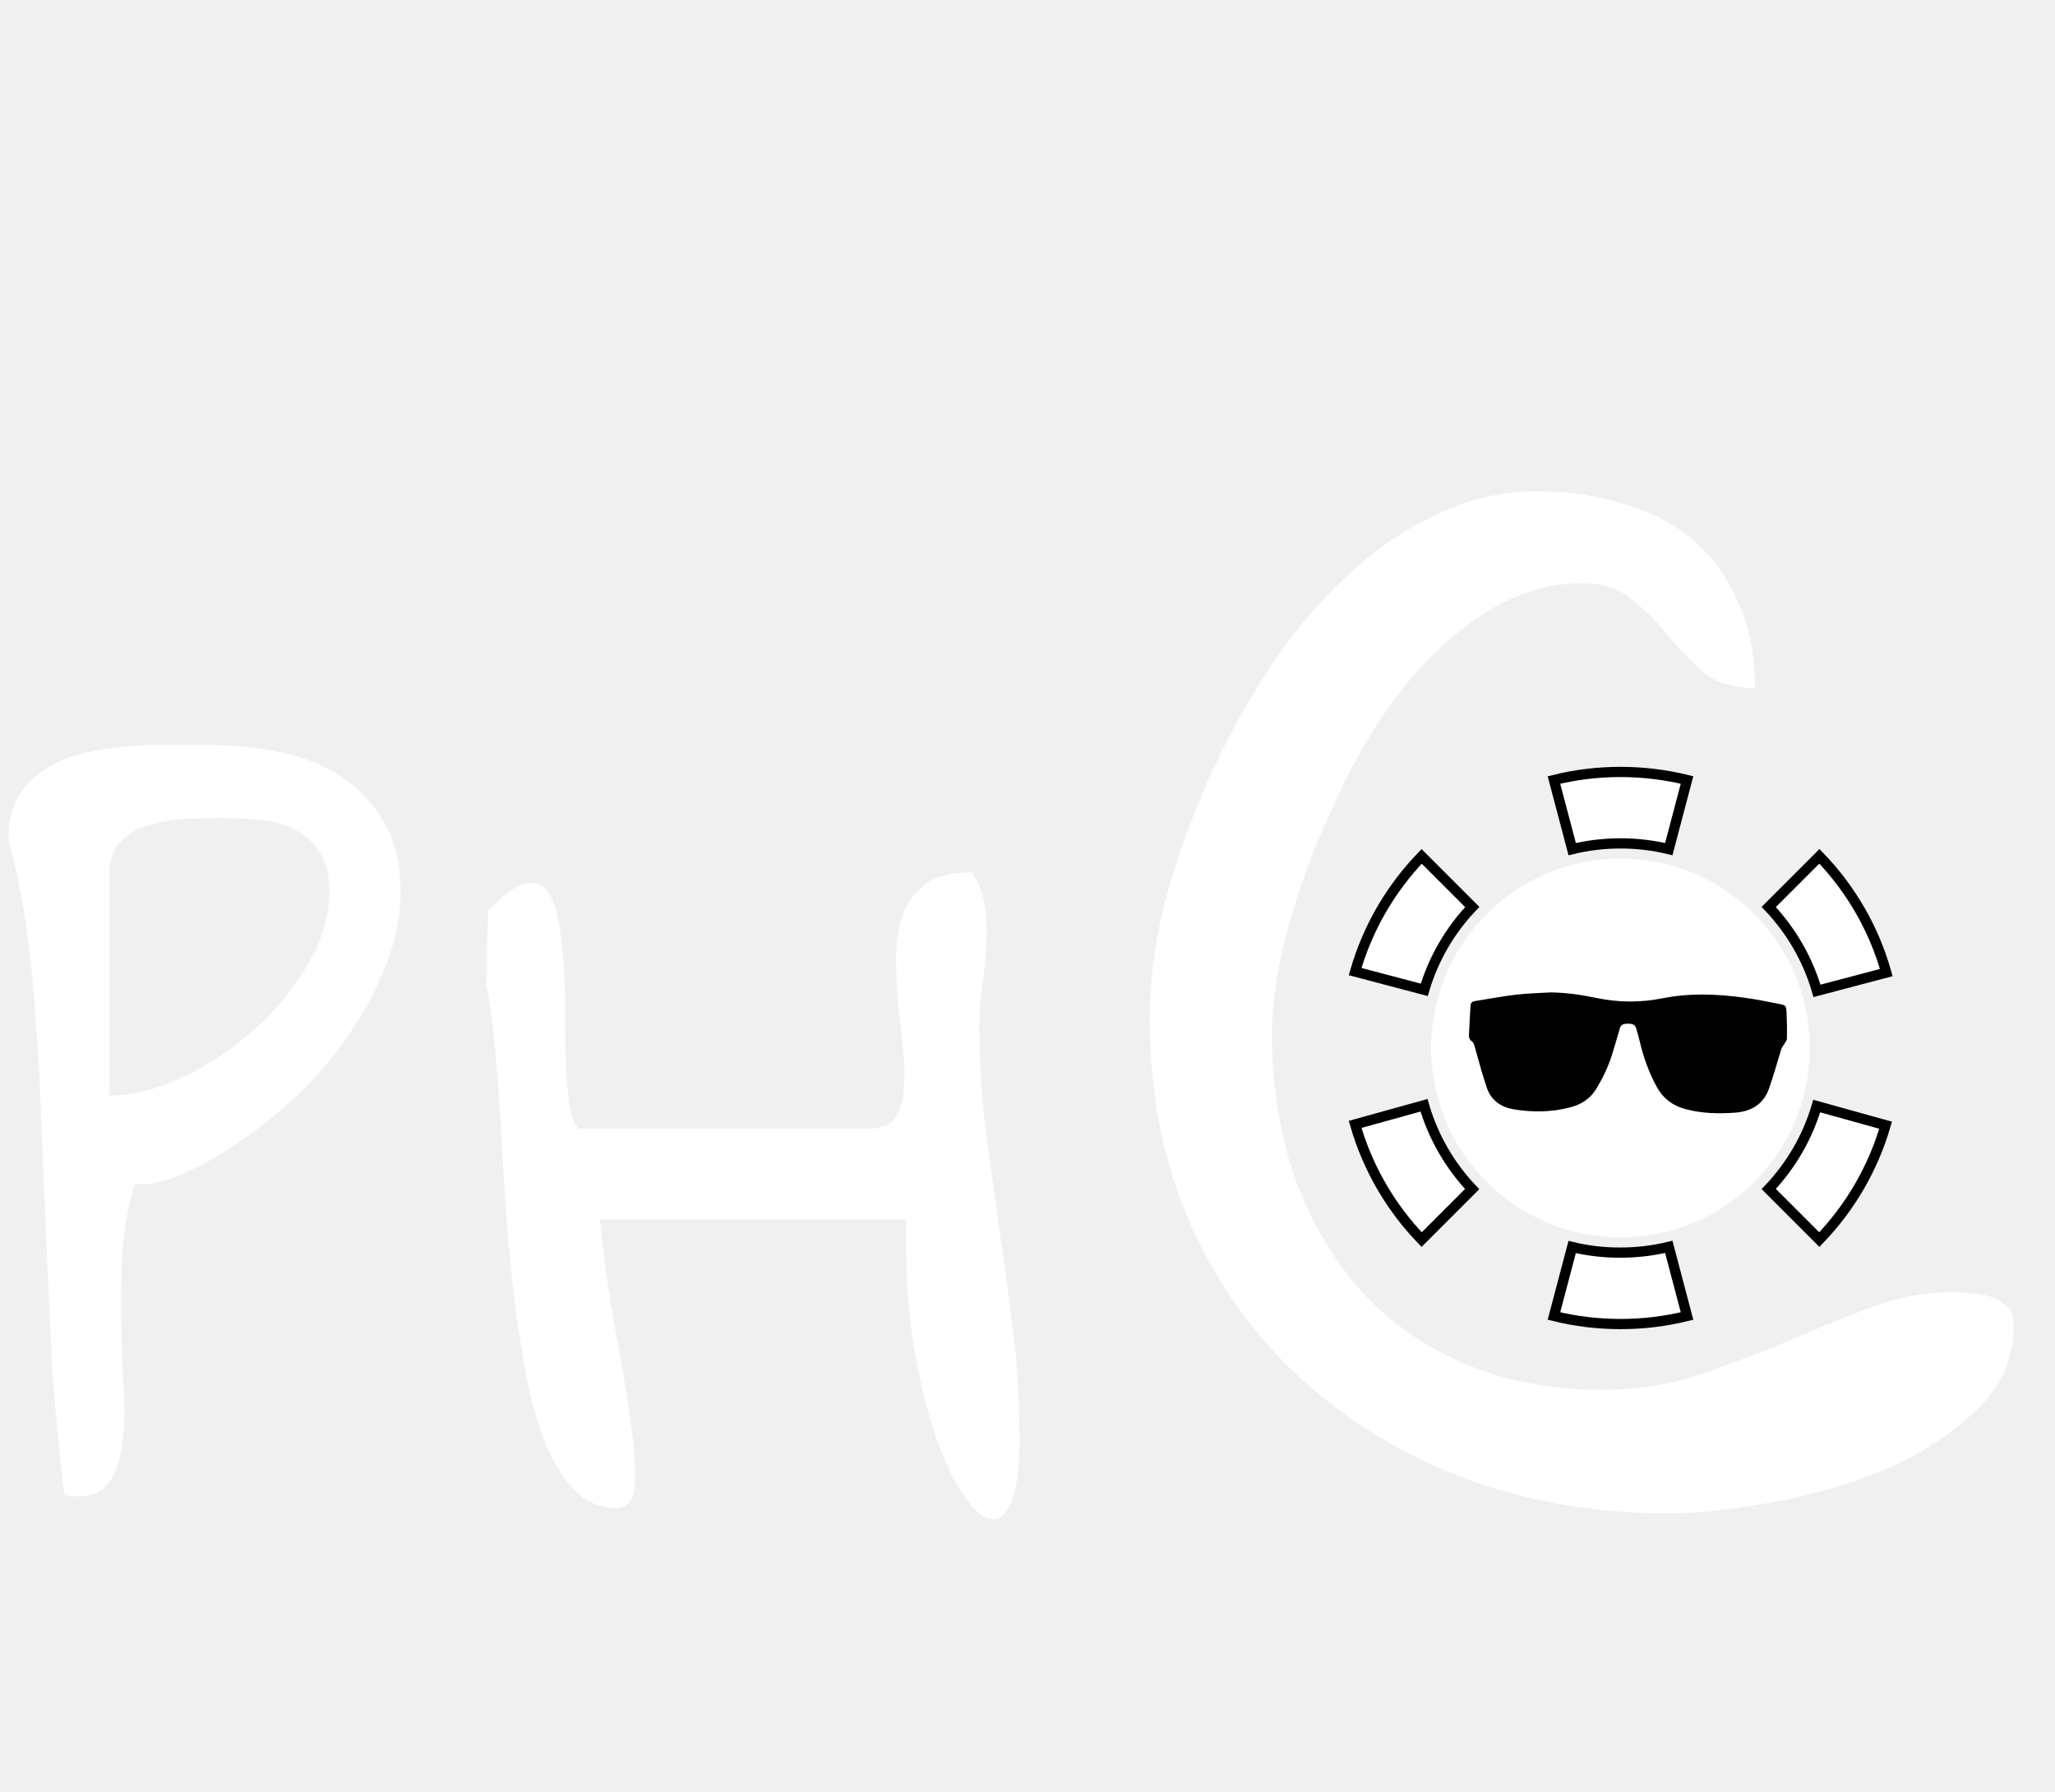
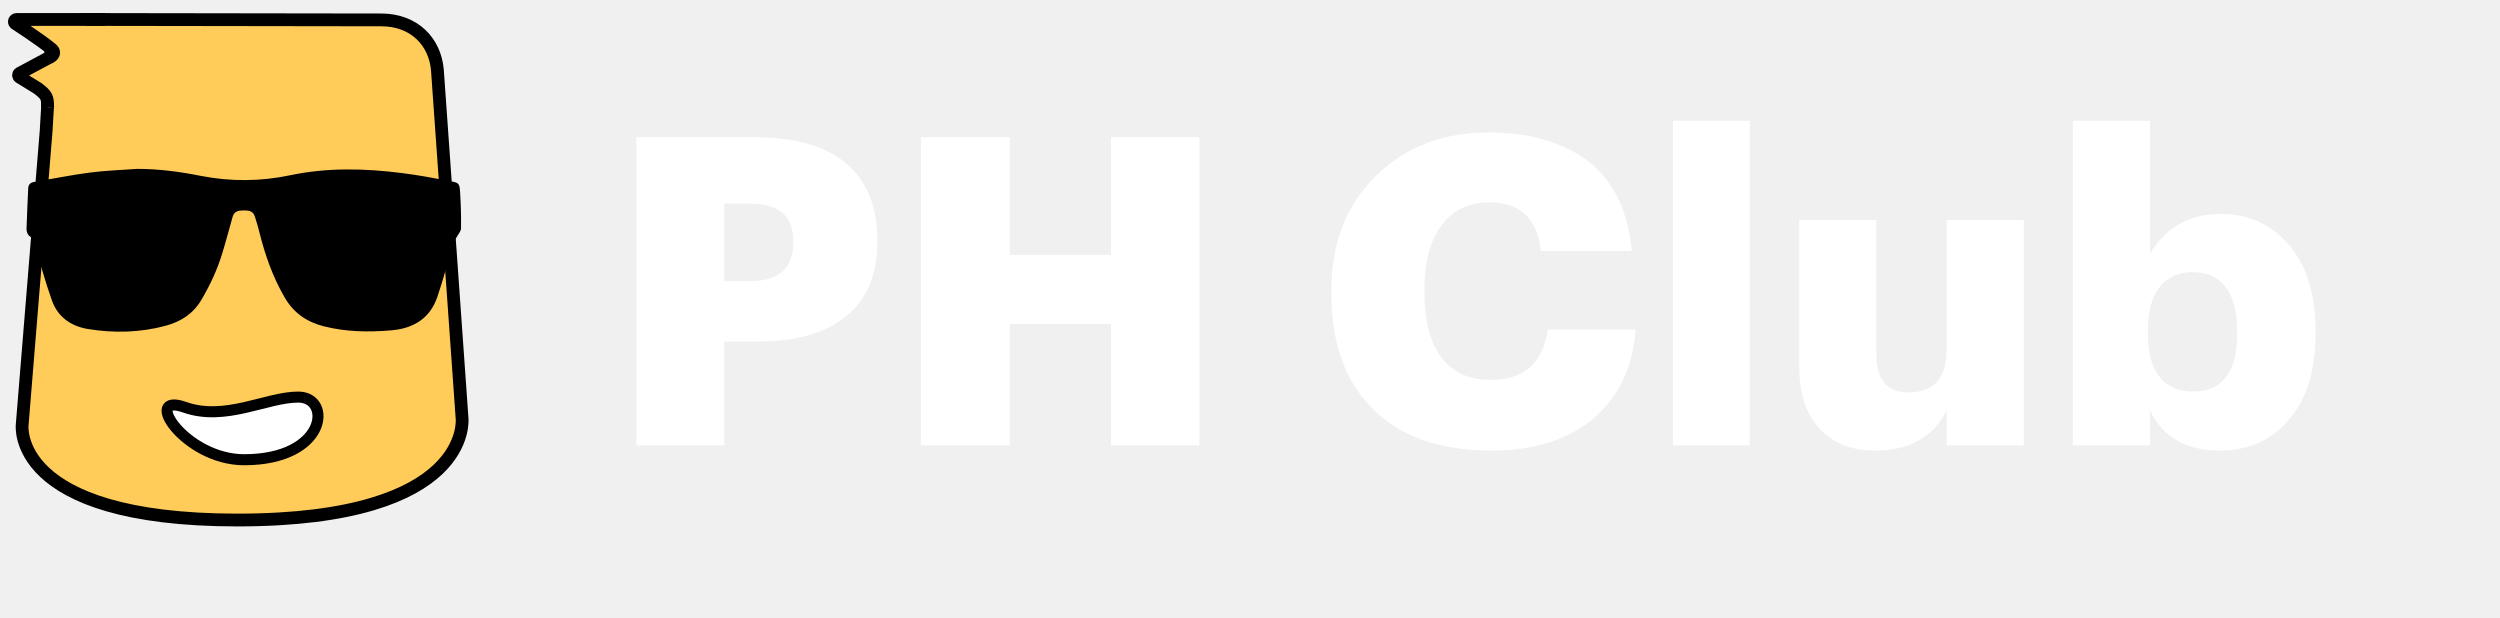
- <svg xmlns="http://www.w3.org/2000/svg" width="117" height="102" viewBox="0 0 117 102" fill="none">
-   <path d="M0.483 47.829C0.483 46.83 0.66 46.009 1.015 45.365C1.401 44.72 1.917 44.205 2.561 43.818C3.205 43.4 3.914 43.094 4.687 42.9C5.492 42.707 6.314 42.578 7.151 42.514C8.021 42.417 8.858 42.385 9.664 42.417C10.469 42.417 11.21 42.417 11.886 42.417C13.207 42.417 14.528 42.546 15.848 42.804C17.169 43.061 18.329 43.512 19.327 44.157C20.358 44.801 21.195 45.671 21.84 46.766C22.484 47.829 22.806 49.166 22.806 50.776C22.806 52.194 22.516 53.611 21.936 55.028C21.389 56.413 20.664 57.75 19.762 59.039C18.892 60.295 17.894 61.455 16.766 62.517C15.639 63.548 14.511 64.434 13.384 65.175C12.289 65.916 11.226 66.496 10.195 66.914C9.197 67.333 8.359 67.494 7.683 67.398C7.296 68.654 7.054 70.007 6.958 71.456C6.893 72.874 6.877 74.275 6.909 75.66C6.942 77.013 6.99 78.317 7.054 79.574C7.119 80.798 7.054 81.861 6.861 82.763C6.7 83.632 6.378 84.293 5.895 84.744C5.412 85.162 4.671 85.291 3.672 85.13C3.382 82.843 3.157 80.524 2.996 78.172C2.867 75.821 2.754 73.486 2.657 71.166C2.561 68.847 2.464 66.592 2.368 64.402C2.303 62.179 2.19 60.069 2.029 58.072C1.901 56.075 1.707 54.207 1.45 52.467C1.192 50.728 0.87 49.182 0.483 47.829ZM12.418 46.572C11.934 46.572 11.339 46.589 10.63 46.621C9.921 46.653 9.229 46.766 8.552 46.959C7.908 47.12 7.36 47.426 6.909 47.877C6.458 48.296 6.233 48.908 6.233 49.713V62.373C7.554 62.373 8.955 62.018 10.437 61.309C11.918 60.601 13.271 59.699 14.495 58.604C15.719 57.508 16.734 56.268 17.539 54.883C18.345 53.498 18.747 52.129 18.747 50.776C18.747 49.778 18.554 49.005 18.168 48.457C17.813 47.909 17.33 47.491 16.718 47.201C16.138 46.911 15.478 46.734 14.737 46.669C13.996 46.605 13.223 46.572 12.418 46.572ZM27.682 55.995C27.682 55.834 27.698 55.56 27.731 55.173C27.731 54.754 27.731 54.336 27.731 53.917C27.731 53.466 27.747 53.047 27.779 52.661C27.779 52.274 27.779 52.016 27.779 51.888C28.584 51.018 29.245 50.502 29.76 50.341C30.308 50.18 30.742 50.277 31.065 50.631C31.387 50.953 31.612 51.485 31.741 52.226C31.902 52.967 32.015 53.804 32.079 54.738C32.144 55.672 32.176 56.655 32.176 57.686C32.176 58.717 32.192 59.683 32.224 60.585C32.256 61.455 32.321 62.228 32.417 62.904C32.514 63.581 32.691 64.031 32.949 64.257H49.522C50.199 64.257 50.682 64.047 50.972 63.629C51.261 63.21 51.423 62.662 51.455 61.986C51.519 61.309 51.503 60.536 51.407 59.667C51.31 58.797 51.213 57.911 51.117 57.009C51.052 56.075 51.02 55.173 51.02 54.303C51.052 53.401 51.197 52.612 51.455 51.936C51.745 51.259 52.179 50.712 52.759 50.293C53.339 49.874 54.193 49.665 55.32 49.665C55.739 50.277 55.997 50.953 56.093 51.694C56.19 52.403 56.206 53.144 56.142 53.917C56.109 54.69 56.029 55.463 55.9 56.236C55.803 56.977 55.755 57.702 55.755 58.41C55.755 60.311 55.868 62.212 56.093 64.112C56.351 66.013 56.609 67.913 56.866 69.814C57.156 71.714 57.414 73.615 57.639 75.515C57.897 77.383 58.026 79.236 58.026 81.072C58.09 83.069 57.962 84.502 57.639 85.372C57.317 86.209 56.915 86.58 56.431 86.483C55.948 86.419 55.401 85.936 54.789 85.034C54.209 84.132 53.661 82.924 53.146 81.41C52.663 79.896 52.26 78.124 51.938 76.095C51.648 74.033 51.535 71.811 51.6 69.427H34.157C34.382 71.65 34.672 73.743 35.027 75.708C35.413 77.673 35.703 79.413 35.896 80.927C36.122 82.408 36.202 83.6 36.138 84.502C36.106 85.372 35.784 85.823 35.172 85.855C34.237 85.855 33.448 85.549 32.804 84.937C32.16 84.293 31.596 83.423 31.113 82.328C30.662 81.233 30.291 79.96 30.002 78.511C29.712 77.029 29.47 75.483 29.277 73.872C29.084 72.229 28.922 70.554 28.794 68.847C28.697 67.14 28.6 65.497 28.504 63.919C28.407 62.34 28.294 60.875 28.166 59.522C28.037 58.137 27.876 56.961 27.682 55.995ZM65.457 57.923C65.457 56.068 65.703 54.049 66.194 51.866C66.74 49.683 67.477 47.5 68.404 45.317C69.332 43.08 70.451 40.924 71.76 38.851C73.07 36.722 74.543 34.867 76.181 33.285C77.818 31.647 79.591 30.365 81.501 29.437C83.411 28.455 85.43 27.964 87.559 27.964C89.305 27.964 90.942 28.209 92.47 28.701C93.998 29.137 95.308 29.819 96.399 30.747C97.491 31.675 98.336 32.848 98.937 34.267C99.591 35.631 99.919 37.268 99.919 39.178C98.718 39.178 97.736 38.878 96.972 38.278C96.263 37.623 95.581 36.913 94.926 36.15C94.325 35.386 93.643 34.703 92.879 34.103C92.17 33.503 91.242 33.203 90.096 33.203C88.404 33.203 86.767 33.639 85.185 34.512C83.657 35.386 82.211 36.559 80.846 38.032C79.537 39.506 78.364 41.17 77.327 43.025C76.344 44.881 75.471 46.764 74.707 48.673C73.998 50.529 73.425 52.357 72.988 54.158C72.606 55.959 72.415 57.514 72.415 58.824C72.415 61.661 72.825 64.335 73.643 66.846C74.516 69.301 75.744 71.457 77.327 73.312C78.909 75.113 80.874 76.532 83.22 77.569C85.567 78.606 88.241 79.124 91.242 79.124C93.152 79.124 94.953 78.851 96.645 78.305C98.391 77.705 100.055 77.078 101.638 76.423C103.275 75.713 104.885 75.058 106.467 74.458C108.05 73.858 109.633 73.558 111.215 73.558C111.433 73.558 111.734 73.585 112.116 73.64C112.552 73.64 112.934 73.694 113.262 73.803C113.644 73.912 113.971 74.103 114.244 74.376C114.517 74.595 114.653 74.949 114.653 75.441C114.653 77.405 113.889 79.07 112.361 80.434C110.888 81.798 109.114 82.917 107.04 83.79C104.967 84.608 102.811 85.209 100.574 85.591C98.336 85.973 96.508 86.164 95.089 86.164C90.942 86.164 87.067 85.509 83.466 84.199C79.864 82.835 76.726 80.925 74.052 78.469C71.378 76.013 69.277 73.067 67.749 69.629C66.221 66.136 65.457 62.234 65.457 57.923Z" fill="white" />
-   <path d="M107.395 55.372L103.449 56.413C102.922 54.602 101.968 52.97 100.7 51.638L103.587 48.752C105.358 50.585 106.686 52.849 107.395 55.372ZM96.05 44.407L95.011 48.344C94.13 48.13 93.209 48.017 92.261 48.017C91.315 48.017 90.394 48.13 89.512 48.344L88.473 44.408C89.686 44.108 90.955 43.949 92.261 43.949C93.567 43.949 94.836 44.108 96.05 44.407ZM77.153 55.315C77.87 52.817 79.188 50.576 80.941 48.757L83.822 51.638C82.569 52.954 81.621 54.563 81.09 56.354L77.153 55.315ZM80.941 70.574C79.188 68.755 77.87 66.513 77.153 64.016L81.075 62.926C81.601 64.738 82.554 66.368 83.817 67.698L80.941 70.574ZM92.261 75.382C90.955 75.382 89.686 75.223 88.473 74.924L89.51 70.996C90.392 71.208 91.314 71.318 92.262 71.314C93.208 71.314 94.129 71.201 95.011 70.987L96.05 74.924C94.837 75.223 93.568 75.382 92.261 75.382ZM107.356 64.061C106.637 66.54 105.324 68.766 103.582 70.574L100.701 67.693C101.955 66.376 102.904 64.764 103.434 62.971L107.356 64.061Z" fill="white" stroke="black" stroke-width="0.582" />
-   <circle cx="92.261" cy="59.665" r="10.78" fill="white" />
-   <path d="M85.726 57.197L84.397 58.273L84.389 59L84.605 61.063L85.266 62.526L86.658 62.905L89.051 62.932L90.575 62.142L91.555 60.132L91.817 58.115L91.229 57.26L89.319 56.874L87.245 56.851L85.726 57.197Z" fill="black" stroke="black" stroke-width="0.136" />
-   <path d="M99.723 57.398L101.026 58.503L101.018 59.231L100.755 61.288L100.061 62.735L98.661 63.083L96.268 63.056L94.762 62.23L93.828 60.199L93.612 58.176L94.22 57.335L96.138 56.993L98.212 57.017L99.723 57.398Z" fill="black" stroke="black" stroke-width="0.136" />
-   <path d="M101.289 57.156C100.63 57.023 99.968 56.891 99.302 56.8C97.749 56.585 96.195 56.529 94.644 56.837C93.403 57.085 92.162 57.078 90.919 56.822C90.049 56.638 89.171 56.51 88.279 56.5C87.615 56.542 86.948 56.553 86.287 56.633C85.51 56.726 84.74 56.873 83.967 56.996C83.818 57.021 83.731 57.096 83.722 57.259C83.693 57.827 83.653 58.394 83.632 58.966C83.63 59.065 83.685 59.209 83.762 59.255C83.91 59.352 83.931 59.485 83.971 59.629C84.193 60.404 84.397 61.191 84.66 61.952C84.898 62.644 85.453 63.025 86.134 63.147C87.221 63.337 88.314 63.327 89.391 63.047C90.023 62.884 90.537 62.564 90.891 61.977C91.255 61.371 91.561 60.738 91.774 60.066C91.936 59.561 92.076 59.047 92.227 58.538C92.293 58.311 92.473 58.283 92.666 58.281C92.871 58.283 93.076 58.289 93.152 58.54C93.22 58.769 93.288 59 93.342 59.232C93.566 60.17 93.873 61.072 94.348 61.914C94.717 62.574 95.257 62.955 95.963 63.145C96.892 63.394 97.836 63.416 98.784 63.347C99.69 63.282 100.396 62.881 100.716 61.979C100.978 61.24 101.184 60.477 101.416 59.729C101.439 59.65 101.5 59.583 101.542 59.507C101.61 59.383 101.731 59.259 101.736 59.134C101.749 58.638 101.74 58.142 101.716 57.649C101.694 57.247 101.68 57.232 101.289 57.156ZM91.556 58.874C91.478 59.552 91.276 60.194 90.99 60.808C90.856 61.09 90.696 61.361 90.537 61.632C90.213 62.178 89.733 62.487 89.12 62.624C88.11 62.843 87.108 62.805 86.107 62.582C85.731 62.498 85.454 62.275 85.276 61.928C84.681 60.774 84.576 59.556 84.858 58.298C84.925 58.007 85.147 57.855 85.391 57.732C85.938 57.458 86.532 57.374 87.129 57.316C87.499 57.283 87.868 57.279 88.237 57.261C88.233 57.276 88.241 57.246 88.237 57.261C88.716 57.266 89.649 57.413 90.344 57.535C90.564 57.575 90.783 57.676 90.987 57.777C91.472 58.021 91.618 58.326 91.556 58.874ZM100.154 61.859C99.913 62.383 99.54 62.712 98.962 62.774C98.573 62.815 98.181 62.856 97.793 62.897C97.129 62.885 96.478 62.817 95.846 62.598C95.486 62.473 95.186 62.265 94.963 61.952C94.295 61.012 93.911 59.958 93.82 58.806C93.778 58.271 94.028 57.941 94.526 57.742C95.267 57.447 96.044 57.38 96.827 57.366C97.625 57.356 98.426 57.381 99.196 57.602C99.552 57.704 99.905 57.856 100.227 58.041C100.542 58.223 100.557 58.587 100.598 58.917C100.724 59.941 100.582 60.921 100.154 61.859Z" fill="black" />
+ <svg xmlns="http://www.w3.org/2000/svg" width="174" height="43" viewBox="0 0 174 43" fill="none">
+   <path d="M44.292 9.55H52.452C55.352 9.55 57.512 10.17 58.932 11.41C60.352 12.63 61.062 14.4 61.062 16.72V16.84C61.062 19.1 60.342 20.82 58.902 22C57.482 23.18 55.422 23.77 52.722 23.77H50.412V31H44.292V9.55ZM52.182 19.57C54.202 19.57 55.212 18.67 55.212 16.87V16.75C55.212 15.03 54.212 14.17 52.212 14.17H50.412V19.57H52.182ZM64.096 9.55H70.276V17.74H77.326V9.55H83.476V31H77.326V22.54H70.276V31H64.096V9.55ZM103.854 31.36C100.154 31.36 97.354 30.36 95.454 28.36C93.594 26.48 92.664 23.83 92.664 20.41V20.17C92.664 16.91 93.704 14.26 95.784 12.22C97.824 10.22 100.434 9.22 103.614 9.22C106.434 9.22 108.734 9.88 110.514 11.2C112.314 12.62 113.334 14.71 113.574 17.47H107.244C107.004 15.21 105.804 14.08 103.644 14.08C102.244 14.08 101.144 14.61 100.344 15.67C99.544 16.71 99.144 18.2 99.144 20.14V20.38C99.144 22.32 99.534 23.82 100.314 24.88C101.114 25.92 102.254 26.44 103.734 26.44C106.074 26.44 107.404 25.27 107.724 22.93H113.844C113.644 25.61 112.624 27.71 110.784 29.23C109.004 30.65 106.694 31.36 103.854 31.36ZM116.442 8.41H121.782V31H116.442V8.41ZM130.505 31.36C128.925 31.36 127.675 30.89 126.755 29.95C125.735 28.93 125.225 27.46 125.225 25.54V15.31H130.595V24.67C130.595 26.43 131.335 27.31 132.815 27.31C134.595 27.31 135.485 26.32 135.485 24.34V15.31H140.855V31H135.485V28.57C134.545 30.43 132.885 31.36 130.505 31.36ZM154.501 31.36C152.161 31.36 150.541 30.43 149.641 28.57V31H144.271V8.41H149.641V17.65C150.761 15.81 152.391 14.89 154.531 14.89C156.451 14.89 158.011 15.57 159.211 16.93C160.511 18.39 161.161 20.42 161.161 23.02V23.26C161.161 25.86 160.511 27.88 159.211 29.32C158.011 30.68 156.441 31.36 154.501 31.36ZM152.611 27.25C154.671 27.25 155.701 25.92 155.701 23.26V23.02C155.701 21.66 155.431 20.64 154.891 19.96C154.351 19.28 153.591 18.94 152.611 18.94C151.631 18.94 150.861 19.29 150.301 19.99C149.761 20.69 149.491 21.69 149.491 22.99V23.23C149.491 24.55 149.761 25.55 150.301 26.23C150.841 26.91 151.611 27.25 152.611 27.25Z" fill="white" />
+   <path d="M30.444 4.889L32.16 29.124C32.16 29.124 32.949 36.194 16.52 36.194C0.736 36.194 1.544 29.563 1.544 29.563L3.211 9.113L3.47 4.679C3.605 2.362 3.605 1.385 6.093 1.358C7.089 1.348 7.204 1.358 7.931 1.358L26.537 1.385C28.835 1.385 30.284 2.911 30.444 4.889Z" fill="#FFCC5A" stroke="black" stroke-width="0.89" stroke-miterlimit="10" />
+   <path d="M1.159 1.355H6.035C5.875 7.857 3.316 7.465 3.316 7.465C3.316 6.735 3.233 6.626 2.649 6.162L1.362 5.369C1.258 5.306 1.263 5.157 1.369 5.1L3.233 4.103L3.518 3.959C3.823 3.776 3.774 3.567 3.595 3.415C3.593 3.414 3.592 3.411 3.589 3.41C2.825 2.775 1.052 1.626 1.052 1.626C0.945 1.53 1.014 1.355 1.159 1.355Z" fill="#FFCC5A" />
+   <path d="M7.317 1.355H1.159C1.014 1.355 0.945 1.53 1.052 1.626C1.052 1.626 2.825 2.775 3.589 3.41C3.592 3.411 3.593 3.414 3.595 3.415C3.774 3.567 3.823 3.776 3.518 3.959L3.233 4.103L1.369 5.1C1.263 5.157 1.258 5.306 1.362 5.369L2.649 6.162C3.233 6.626 3.316 6.735 3.316 7.465" stroke="black" stroke-width="0.891" stroke-miterlimit="10" />
+   <path d="M20.758 27.637C18.543 27.637 15.689 29.349 12.847 28.342C9.836 27.276 12.847 31.997 16.994 31.997C22.755 31.997 23.139 27.637 20.758 27.637Z" fill="white" stroke="black" stroke-width="0.769" />
+   <path d="M5.311 12.969L3.113 14.791V16.006L3.512 19.448L4.645 21.878L6.976 22.485H10.973L13.505 21.135L15.104 17.761L15.503 14.386L14.504 12.969L11.306 12.361H7.842L5.311 12.969Z" fill="black" stroke="black" stroke-width="0.127" />
+   <path d="M28.692 13.037L30.891 14.859V16.074L30.491 19.517L29.359 21.946L27.027 22.554H23.03L20.499 21.204L18.9 17.829L18.5 14.454L19.5 13.037L22.697 12.43H26.161L28.692 13.037Z" fill="black" stroke="black" stroke-width="0.127" />
+   <path d="M31.303 12.602C30.201 12.393 29.092 12.184 27.977 12.045C25.38 11.716 22.783 11.653 20.199 12.197C18.131 12.633 16.057 12.646 13.977 12.241C12.52 11.95 11.05 11.754 9.561 11.754C8.453 11.836 7.338 11.868 6.235 12.013C4.94 12.184 3.657 12.444 2.368 12.665C2.119 12.709 1.976 12.836 1.963 13.108C1.926 14.057 1.87 15.006 1.845 15.962C1.845 16.126 1.938 16.367 2.069 16.443C2.318 16.601 2.355 16.822 2.424 17.063C2.81 18.354 3.165 19.663 3.62 20.929C4.031 22.08 4.965 22.707 6.105 22.897C7.923 23.194 9.748 23.156 11.542 22.669C12.594 22.384 13.447 21.84 14.027 20.853C14.625 19.834 15.123 18.771 15.465 17.645C15.727 16.797 15.951 15.936 16.194 15.082C16.3 14.703 16.599 14.652 16.923 14.646C17.265 14.646 17.608 14.652 17.739 15.069C17.857 15.449 17.975 15.835 18.069 16.221C18.461 17.784 18.99 19.284 19.8 20.682C20.429 21.777 21.338 22.403 22.522 22.707C24.079 23.105 25.654 23.124 27.236 22.991C28.75 22.865 29.921 22.182 30.438 20.669C30.861 19.429 31.191 18.151 31.565 16.898C31.602 16.765 31.702 16.651 31.77 16.525C31.882 16.316 32.082 16.107 32.088 15.898C32.1 15.069 32.075 14.241 32.026 13.418C31.982 12.747 31.957 12.722 31.303 12.602ZM15.079 15.658C14.961 16.791 14.637 17.866 14.17 18.898C13.952 19.372 13.69 19.828 13.429 20.283C12.899 21.201 12.102 21.726 11.081 21.966C9.399 22.352 7.724 22.308 6.049 21.954C5.42 21.821 4.952 21.454 4.647 20.878C3.632 18.961 3.433 16.93 3.881 14.823C3.987 14.335 4.355 14.076 4.759 13.867C5.669 13.399 6.659 13.247 7.655 13.14C8.272 13.076 8.889 13.064 9.505 13.026C9.499 13.051 9.511 13 9.505 13.026C10.305 13.026 11.866 13.254 13.03 13.443C13.398 13.507 13.765 13.671 14.108 13.836C14.924 14.234 15.173 14.741 15.079 15.658ZM29.497 20.48C29.105 21.359 28.488 21.916 27.523 22.03C26.875 22.106 26.221 22.182 25.573 22.258C24.465 22.251 23.375 22.15 22.316 21.796C21.712 21.593 21.208 21.251 20.828 20.733C19.694 19.176 19.034 17.423 18.86 15.5C18.779 14.608 19.19 14.051 20.018 13.709C21.251 13.203 22.547 13.076 23.855 13.038C25.187 13.007 26.526 13.032 27.816 13.386C28.413 13.551 29.005 13.798 29.547 14.101C30.076 14.399 30.107 15.006 30.182 15.557C30.413 17.265 30.195 18.904 29.497 20.48Z" fill="black" />
</svg>
